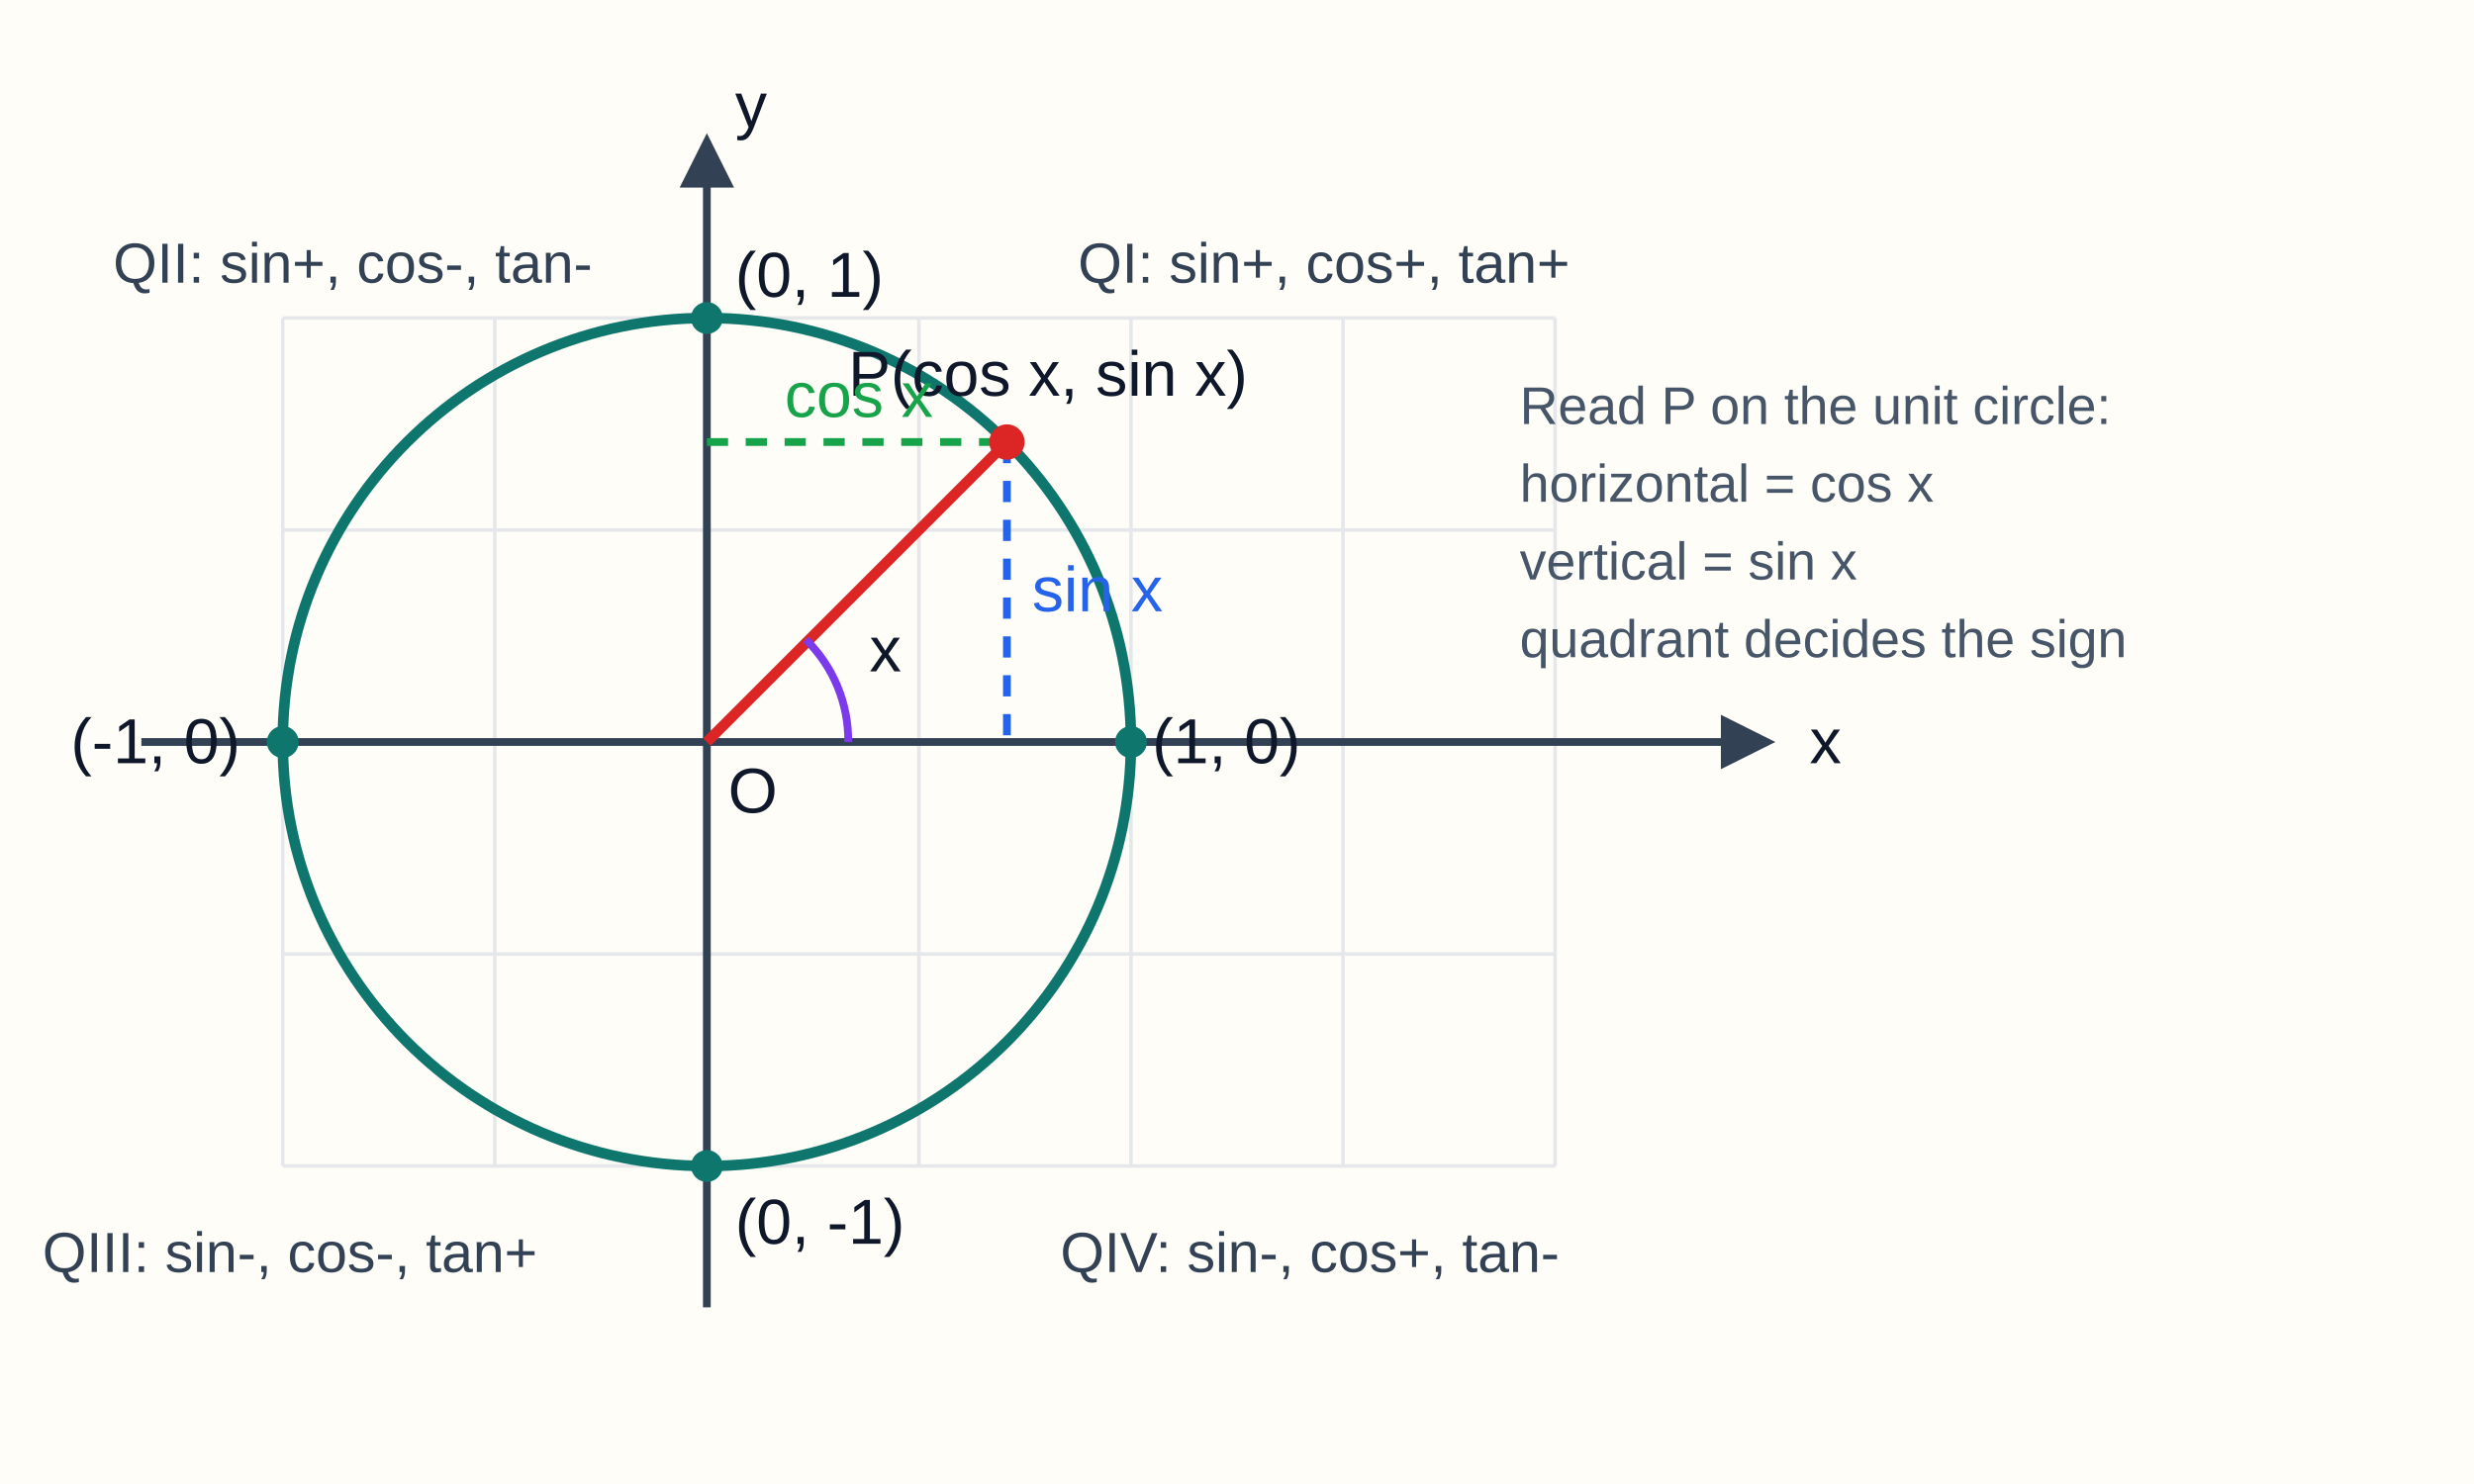
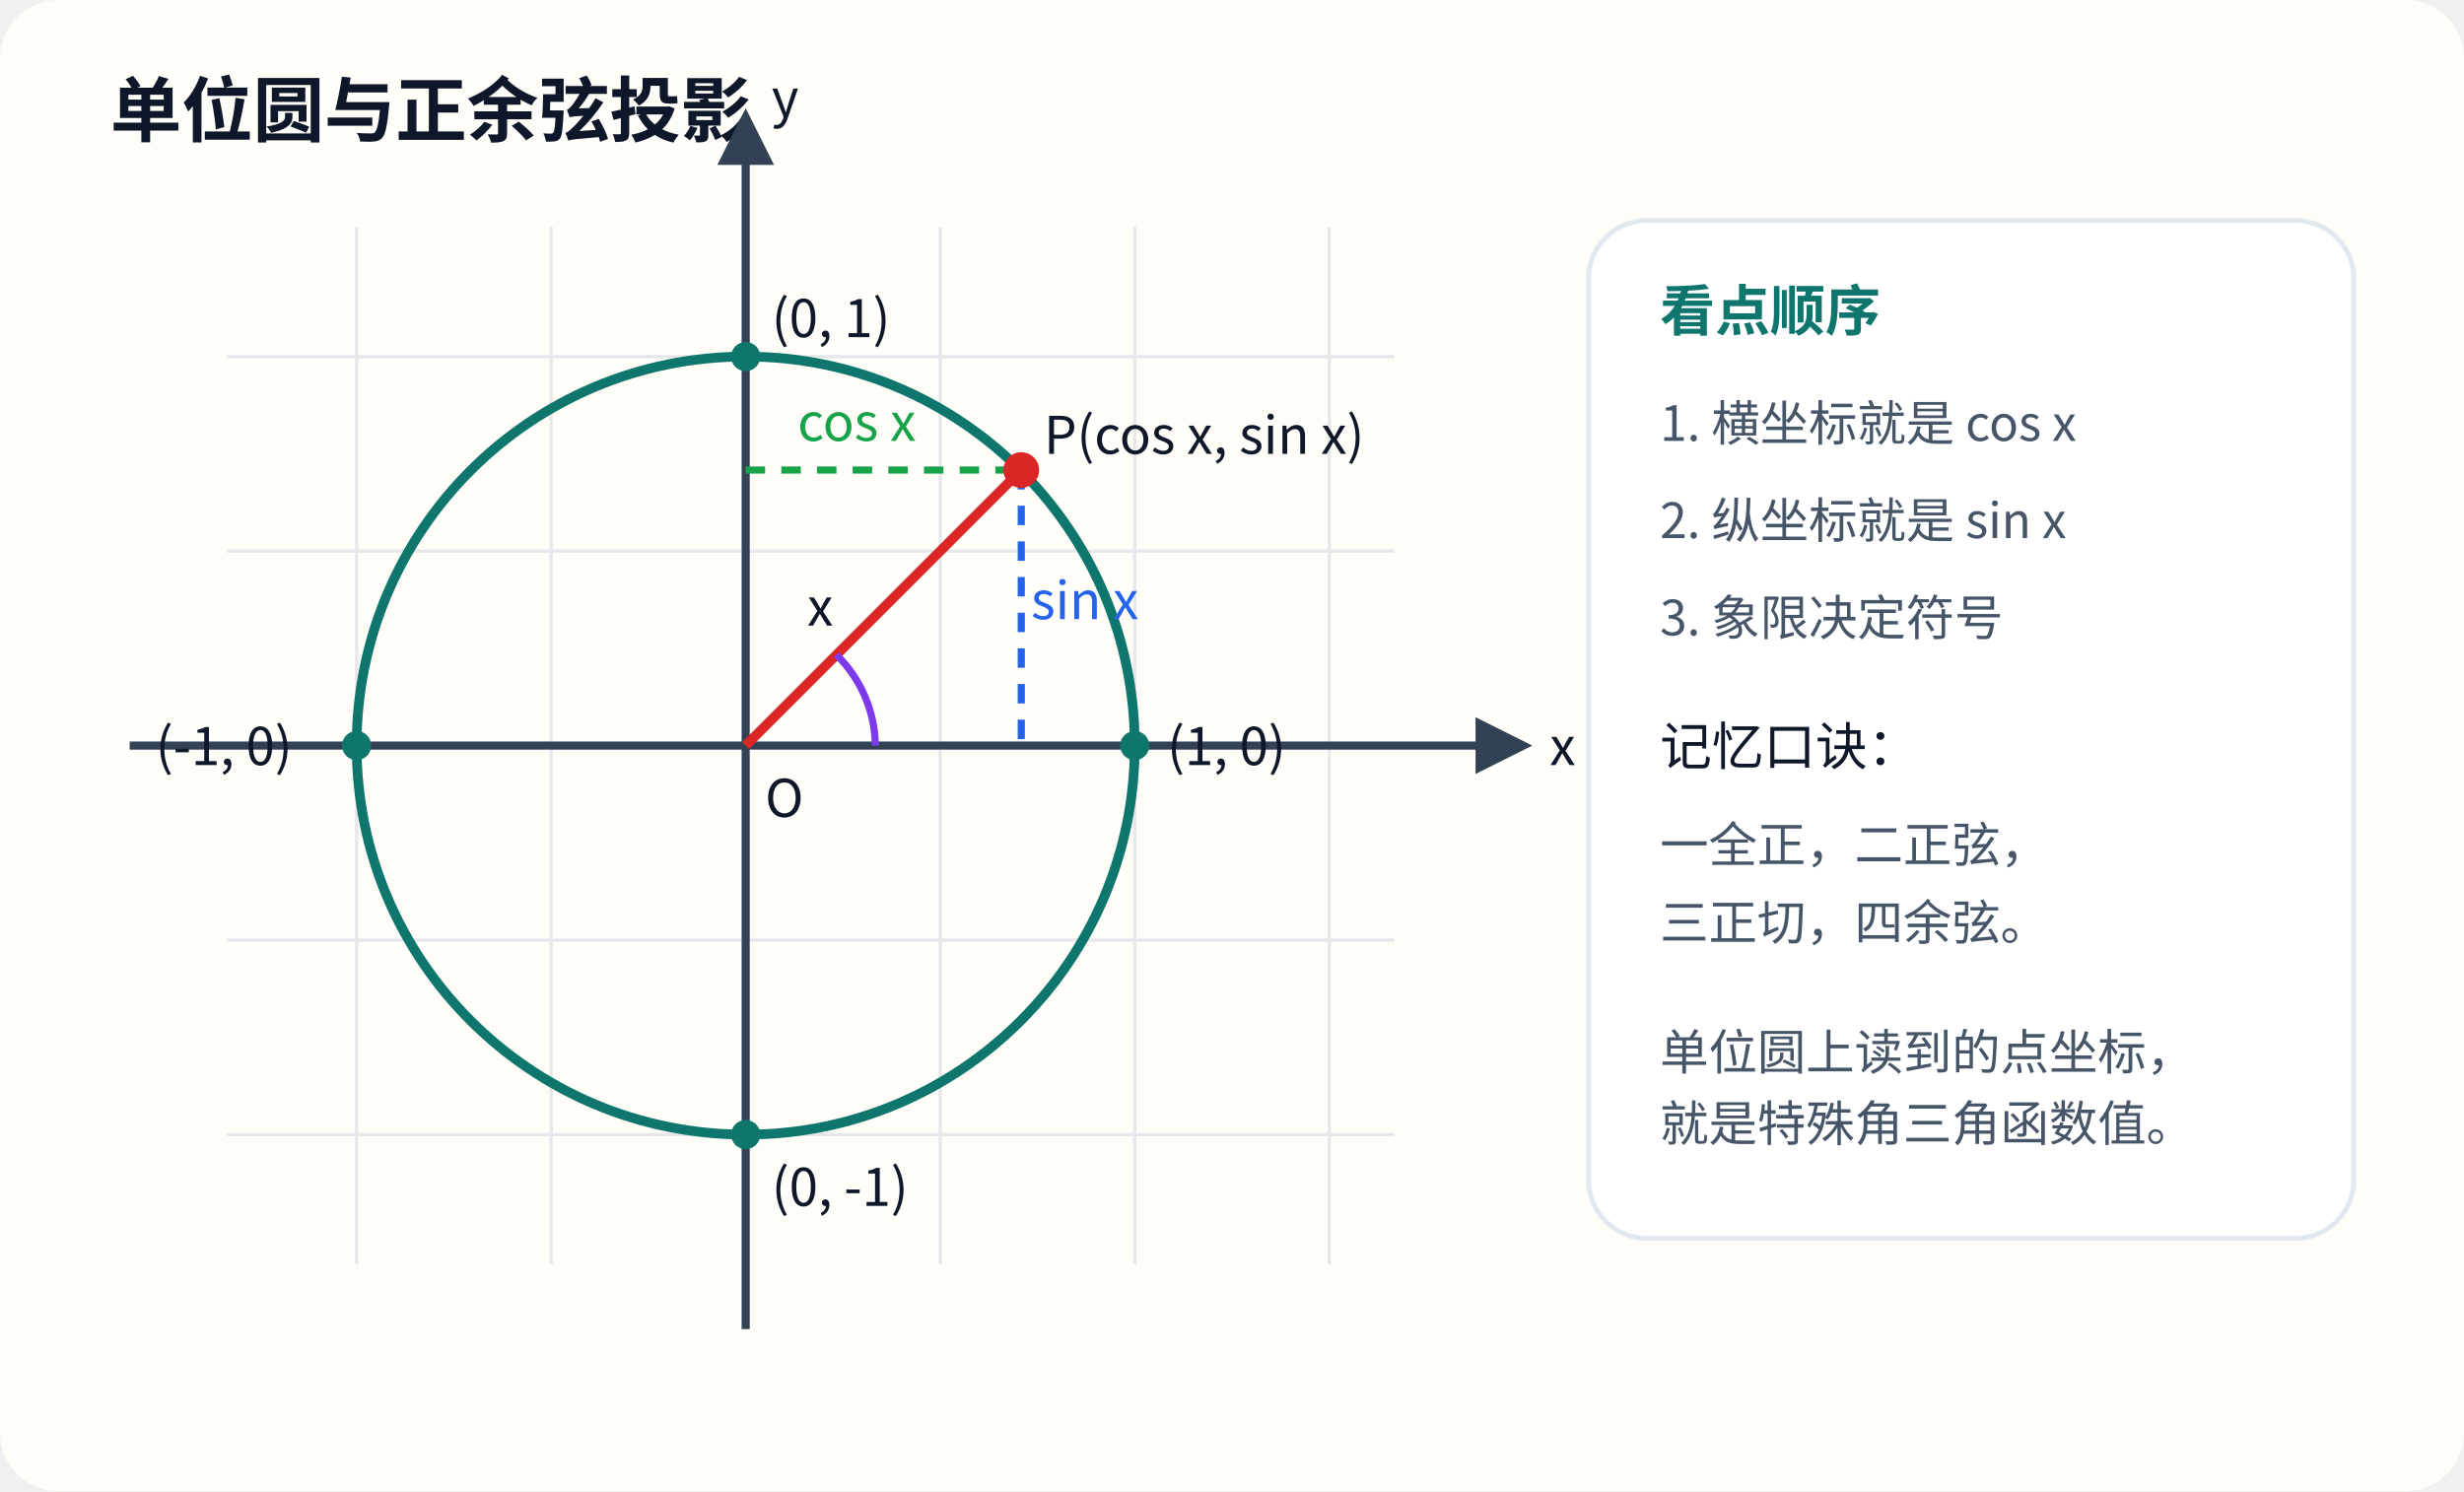
- <svg xmlns="http://www.w3.org/2000/svg" width="700" height="420" viewBox="0 0 700 420">
+ <svg xmlns="http://www.w3.org/2000/svg" width="760" height="460" viewBox="0 0 760 460">
  <defs>
-     <marker id="arrow" viewBox="0 0 10 10" refX="8.5" refY="5" markerWidth="7" markerHeight="7" orient="auto-start-reverse">
-       <path d="M 0 0 L 10 5 L 0 10 z" fill="#334155" />
+     <style>
+       .bg { fill: #fffdf7; }
+       .grid { stroke: #e5e7eb; stroke-width: 1; }
+       .axis { stroke: #334155; stroke-width: 2.5; }
+       .circle { fill: none; stroke: #0f766e; stroke-width: 3; }
+       .radius { stroke: #dc2626; stroke-width: 3; }
+       .guide-x { stroke: #16a34a; stroke-width: 2.2; stroke-dasharray: 6 5; }
+       .guide-y { stroke: #2563eb; stroke-width: 2.2; stroke-dasharray: 6 5; }
+       .arc { fill: none; stroke: #7c3aed; stroke-width: 2.2; }
+       .note { fill: #ffffff; stroke: #e2e8f0; stroke-width: 1.5; }
+       .title {
+         font-family: "PingFang SC", "Noto Sans CJK SC", "Microsoft YaHei", sans-serif;
+         font-size: 22px;
+         font-weight: 700;
+         fill: #0f172a;
+       }
+       .text {
+         font-family: "PingFang SC", "Noto Sans CJK SC", "Microsoft YaHei", sans-serif;
+         font-size: 16px;
+         fill: #0f172a;
+       }
+       .small {
+         font-family: "PingFang SC", "Noto Sans CJK SC", "Microsoft YaHei", sans-serif;
+         font-size: 15px;
+         fill: #475569;
+       }
+       .highlight {
+         font-family: "PingFang SC", "Noto Sans CJK SC", "Microsoft YaHei", sans-serif;
+         font-size: 17px;
+         font-weight: 600;
+         fill: #0f766e;
+       }
+     </style>
+     <marker id="arrow" viewBox="0 0 10 10" refX="8.5" refY="5" markerWidth="7" markerHeight="7" orient="auto">
+       <path d="M0 0L10 5L0 10Z" fill="#334155" />
    </marker>
  </defs>
-   <rect width="700" height="420" fill="#fffdf7" />
-   <g stroke="#e5e7eb" stroke-width="1">
-     <line x1="80" y1="90" x2="80" y2="330" />
-     <line x1="140" y1="90" x2="140" y2="330" />
-     <line x1="260" y1="90" x2="260" y2="330" />
-     <line x1="320" y1="90" x2="320" y2="330" />
-     <line x1="380" y1="90" x2="380" y2="330" />
-     <line x1="440" y1="90" x2="440" y2="330" />
-     <line x1="80" y1="90" x2="440" y2="90" />
-     <line x1="80" y1="150" x2="440" y2="150" />
-     <line x1="80" y1="270" x2="440" y2="270" />
-     <line x1="80" y1="330" x2="440" y2="330" />
+   <rect class="bg" width="760" height="460" rx="18" />
+   <text class="title" x="34" y="42">单位圆与正余弦投影</text>
+   <g class="grid">
+     <line x1="70" y1="110" x2="430" y2="110" />
+     <line x1="70" y1="170" x2="430" y2="170" />
+     <line x1="70" y1="290" x2="430" y2="290" />
+     <line x1="70" y1="350" x2="430" y2="350" />
+     <line x1="110" y1="70" x2="110" y2="390" />
+     <line x1="170" y1="70" x2="170" y2="390" />
+     <line x1="290" y1="70" x2="290" y2="390" />
+     <line x1="350" y1="70" x2="350" y2="390" />
+     <line x1="410" y1="70" x2="410" y2="390" />
  </g>
-   <line x1="40" y1="210" x2="500" y2="210" stroke="#334155" stroke-width="2.2" marker-end="url(#arrow)" />
-   <line x1="200" y1="370" x2="200" y2="40" stroke="#334155" stroke-width="2.2" marker-end="url(#arrow)" />
-   <circle cx="200" cy="210" r="120" fill="none" stroke="#0f766e" stroke-width="3" />
-   <line x1="200" y1="210" x2="284.9" y2="125.1" stroke="#dc2626" stroke-width="3" />
-   <line x1="284.9" y1="125.1" x2="284.9" y2="210" stroke="#2563eb" stroke-width="2.2" stroke-dasharray="6 5" />
-   <line x1="200" y1="125.1" x2="284.9" y2="125.1" stroke="#16a34a" stroke-width="2.2" stroke-dasharray="6 5" />
-   <path d="M 240 210 A 40 40 0 0 0 228 181" fill="none" stroke="#7c3aed" stroke-width="2.2" />
-   <circle cx="284.9" cy="125.1" r="5" fill="#dc2626" />
-   <circle cx="320" cy="210" r="4.5" fill="#0f766e" />
-   <circle cx="200" cy="90" r="4.5" fill="#0f766e" />
-   <circle cx="80" cy="210" r="4.5" fill="#0f766e" />
-   <circle cx="200" cy="330" r="4.5" fill="#0f766e" />
-   <g font-family="Arial, sans-serif" font-size="18" fill="#0f172a">
-     <text x="512" y="216">x</text>
-     <text x="208" y="36">y</text>
-     <text x="206" y="230">O</text>
-     <text x="326" y="216">(1, 0)</text>
-     <text x="208" y="84">(0, 1)</text>
-     <text x="20" y="216">(-1, 0)</text>
-     <text x="208" y="352">(0, -1)</text>
-     <text x="240" y="112">P(cos x, sin x)</text>
-     <text x="246" y="190">x</text>
-     <text x="292" y="173" fill="#2563eb">sin x</text>
-     <text x="222" y="118" fill="#16a34a">cos x</text>
+   <line class="axis" x1="40" y1="230" x2="470" y2="230" marker-end="url(#arrow)" />
+   <line class="axis" x1="230" y1="410" x2="230" y2="36" marker-end="url(#arrow)" />
+   <circle class="circle" cx="230" cy="230" r="120" />
+   <line class="radius" x1="230" y1="230" x2="315" y2="145" />
+   <line class="guide-y" x1="315" y1="145" x2="315" y2="230" />
+   <line class="guide-x" x1="230" y1="145" x2="315" y2="145" />
+   <path class="arc" d="M270 230 A40 40 0 0 0 258 202" />
+   <circle cx="315" cy="145" r="5.5" fill="#dc2626" />
+   <circle cx="350" cy="230" r="4.5" fill="#0f766e" />
+   <circle cx="230" cy="110" r="4.5" fill="#0f766e" />
+   <circle cx="110" cy="230" r="4.5" fill="#0f766e" />
+   <circle cx="230" cy="350" r="4.5" fill="#0f766e" />
+   <g class="text">
+     <text x="478" y="236">x</text>
+     <text x="238" y="36">y</text>
+     <text x="236" y="252">O</text>
+     <text x="360" y="236">(1, 0)</text>
+     <text x="238" y="104">(0, 1)</text>
+     <text x="48" y="236">(-1, 0)</text>
+     <text x="238" y="372">(0, -1)</text>
+     <text x="322" y="140">P(cos x, sin x)</text>
+     <text x="249" y="193">x</text>
+     <text x="318" y="191" fill="#2563eb">sin x</text>
+     <text x="246" y="136" fill="#16a34a">cos x</text>
  </g>
-   <g font-family="Arial, sans-serif" font-size="16" fill="#334155">
-     <text x="305" y="80">QI: sin+, cos+, tan+</text>
-     <text x="32" y="80">QII: sin+, cos-, tan-</text>
-     <text x="12" y="360">QIII: sin-, cos-, tan+</text>
-     <text x="300" y="360">QIV: sin-, cos+, tan-</text>
-   </g>
-   <g font-family="Arial, sans-serif" font-size="15" fill="#475569">
-     <text x="430" y="120">Read P on the unit circle:</text>
-     <text x="430" y="142">horizontal = cos x</text>
-     <text x="430" y="164">vertical = sin x</text>
-     <text x="430" y="186">quadrant decides the sign</text>
-   </g>
+   <rect class="note" x="490" y="68" width="236" height="314" rx="18" />
+   <text class="highlight" x="512" y="102">看点顺序</text>
+   <text class="small" x="512" y="136">1. 横坐标就是 cos x</text>
+   <text class="small" x="512" y="166">2. 纵坐标就是 sin x</text>
+   <text class="small" x="512" y="196">3. 象限决定符号</text>
+   <text class="text" x="512" y="236">记忆口诀：</text>
+   <text class="small" x="512" y="266">一全正，二正弦，</text>
+   <text class="small" x="512" y="290">三正切，四余弦。</text>
+   <text class="small" x="512" y="330">单位圆上读到的点坐标，</text>
+   <text class="small" x="512" y="352">就是特殊角三角函数值。</text>
</svg>
